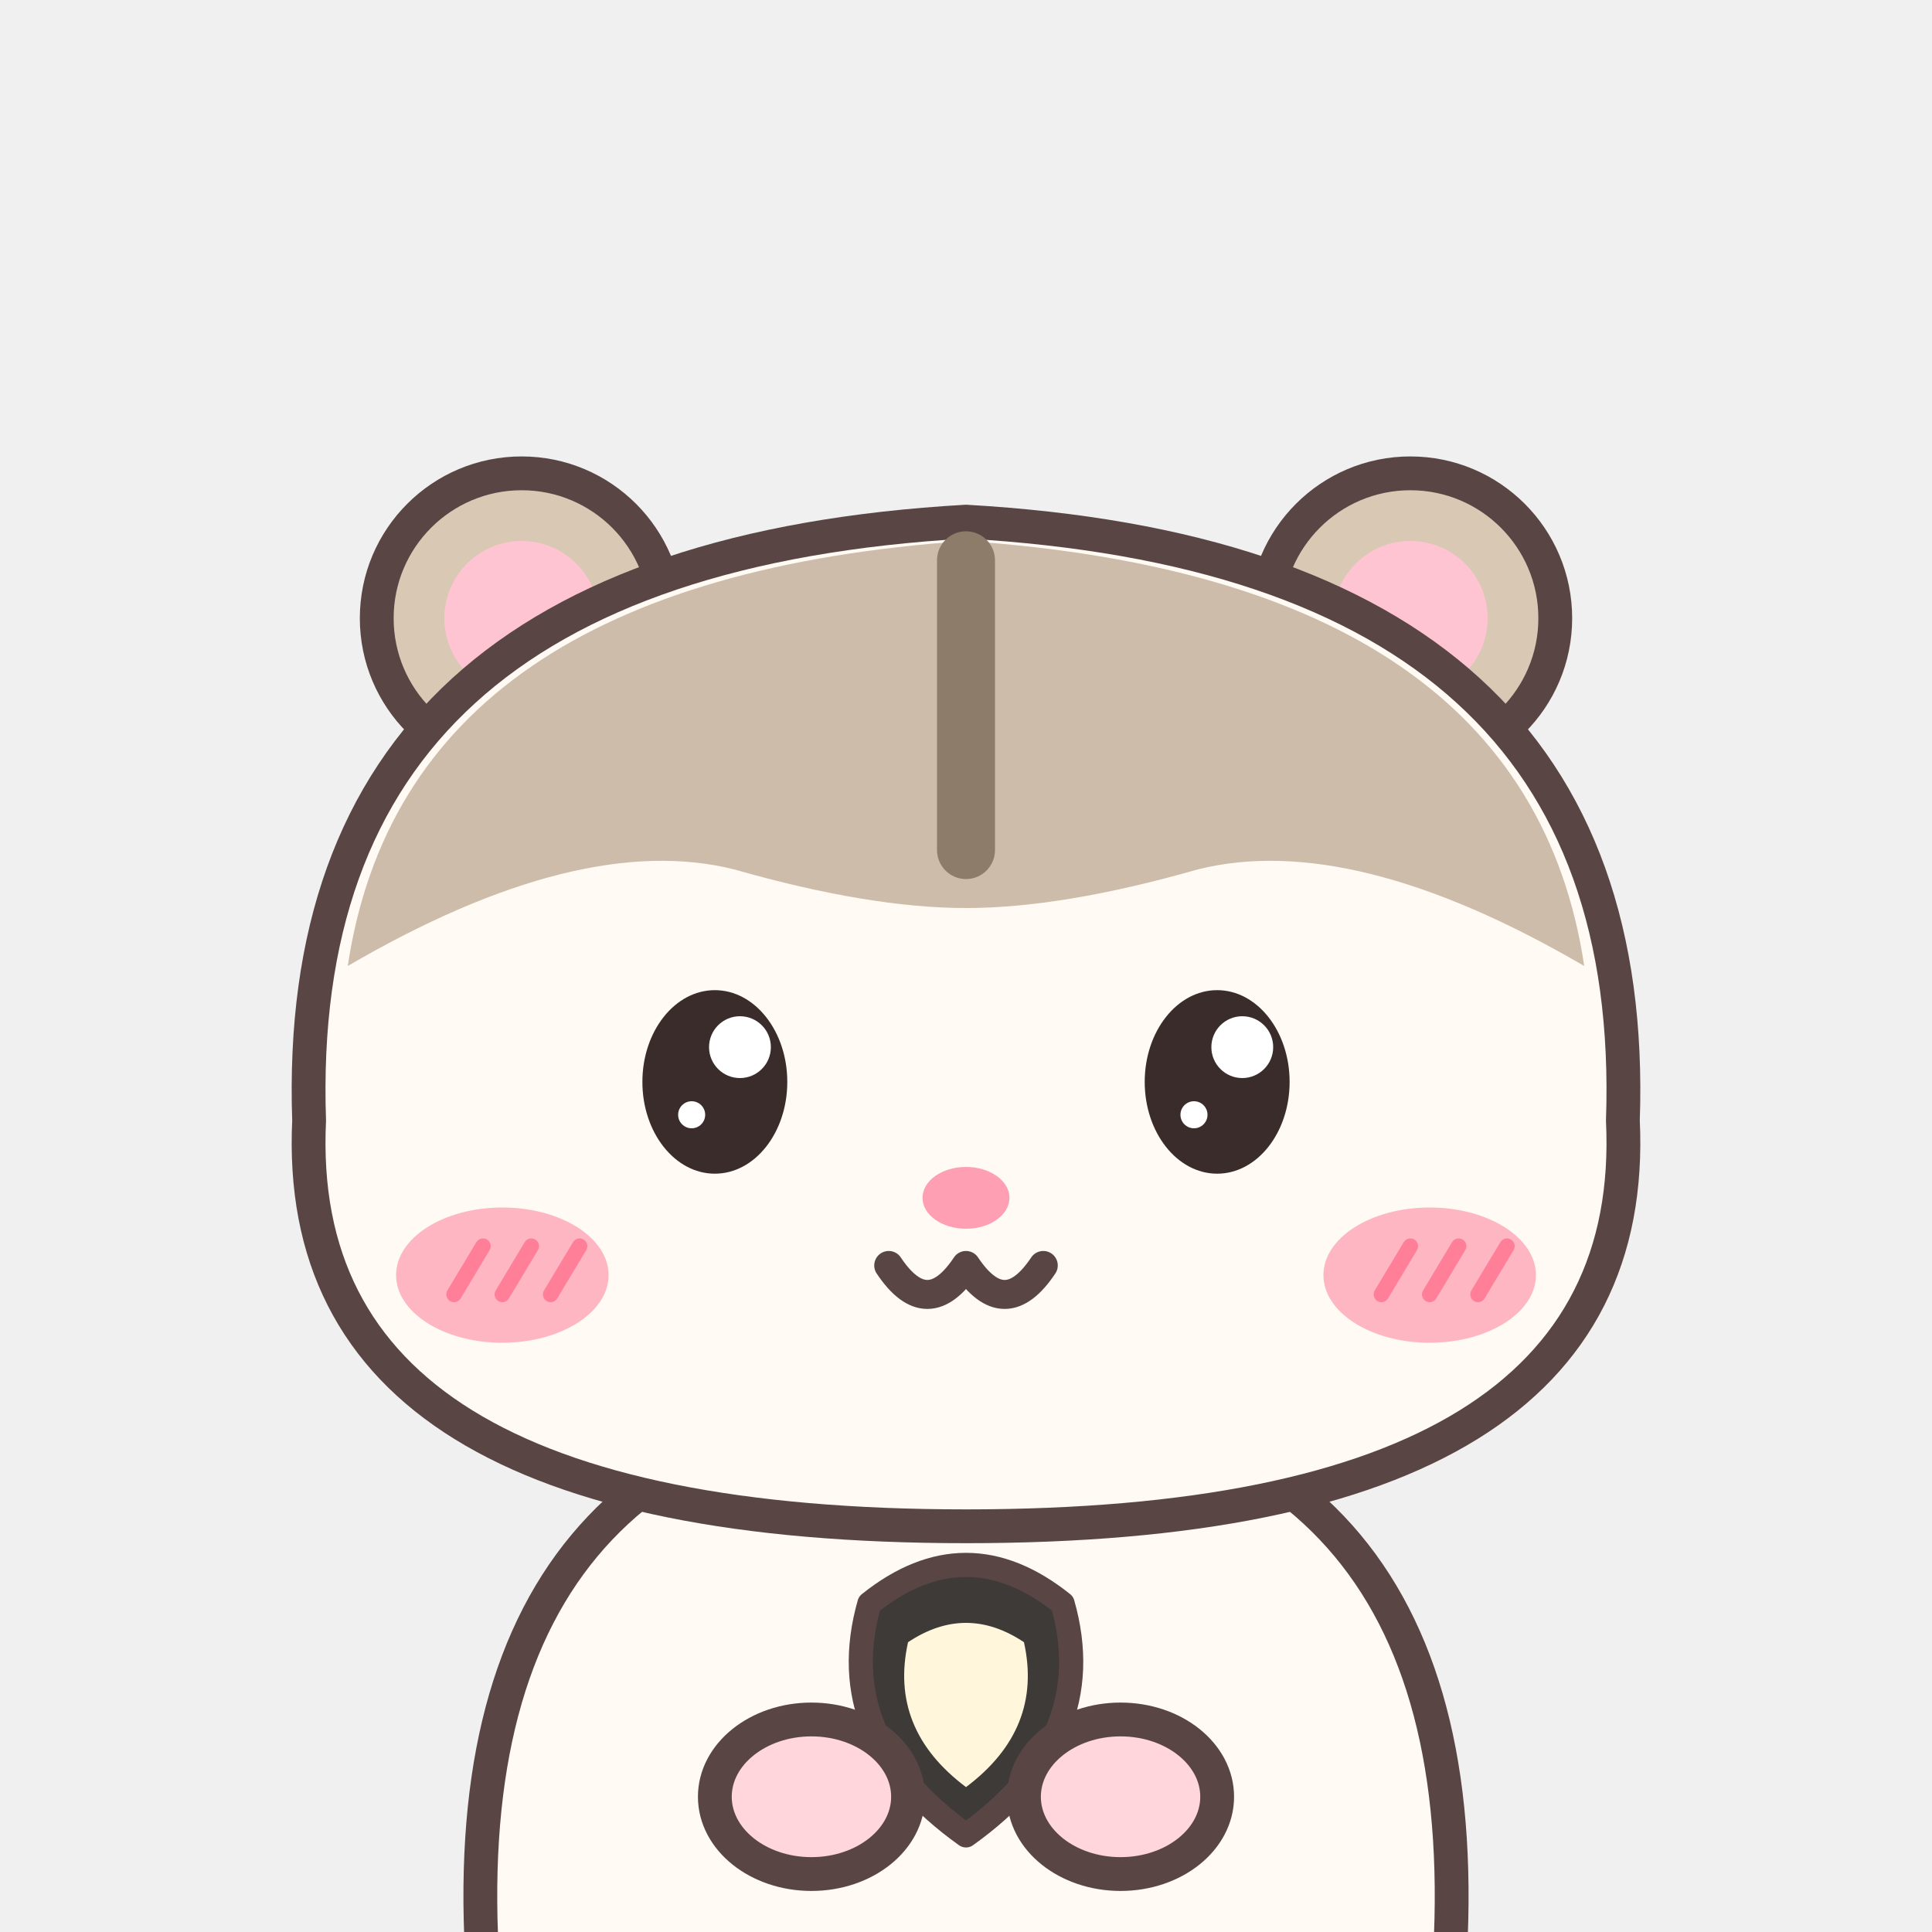
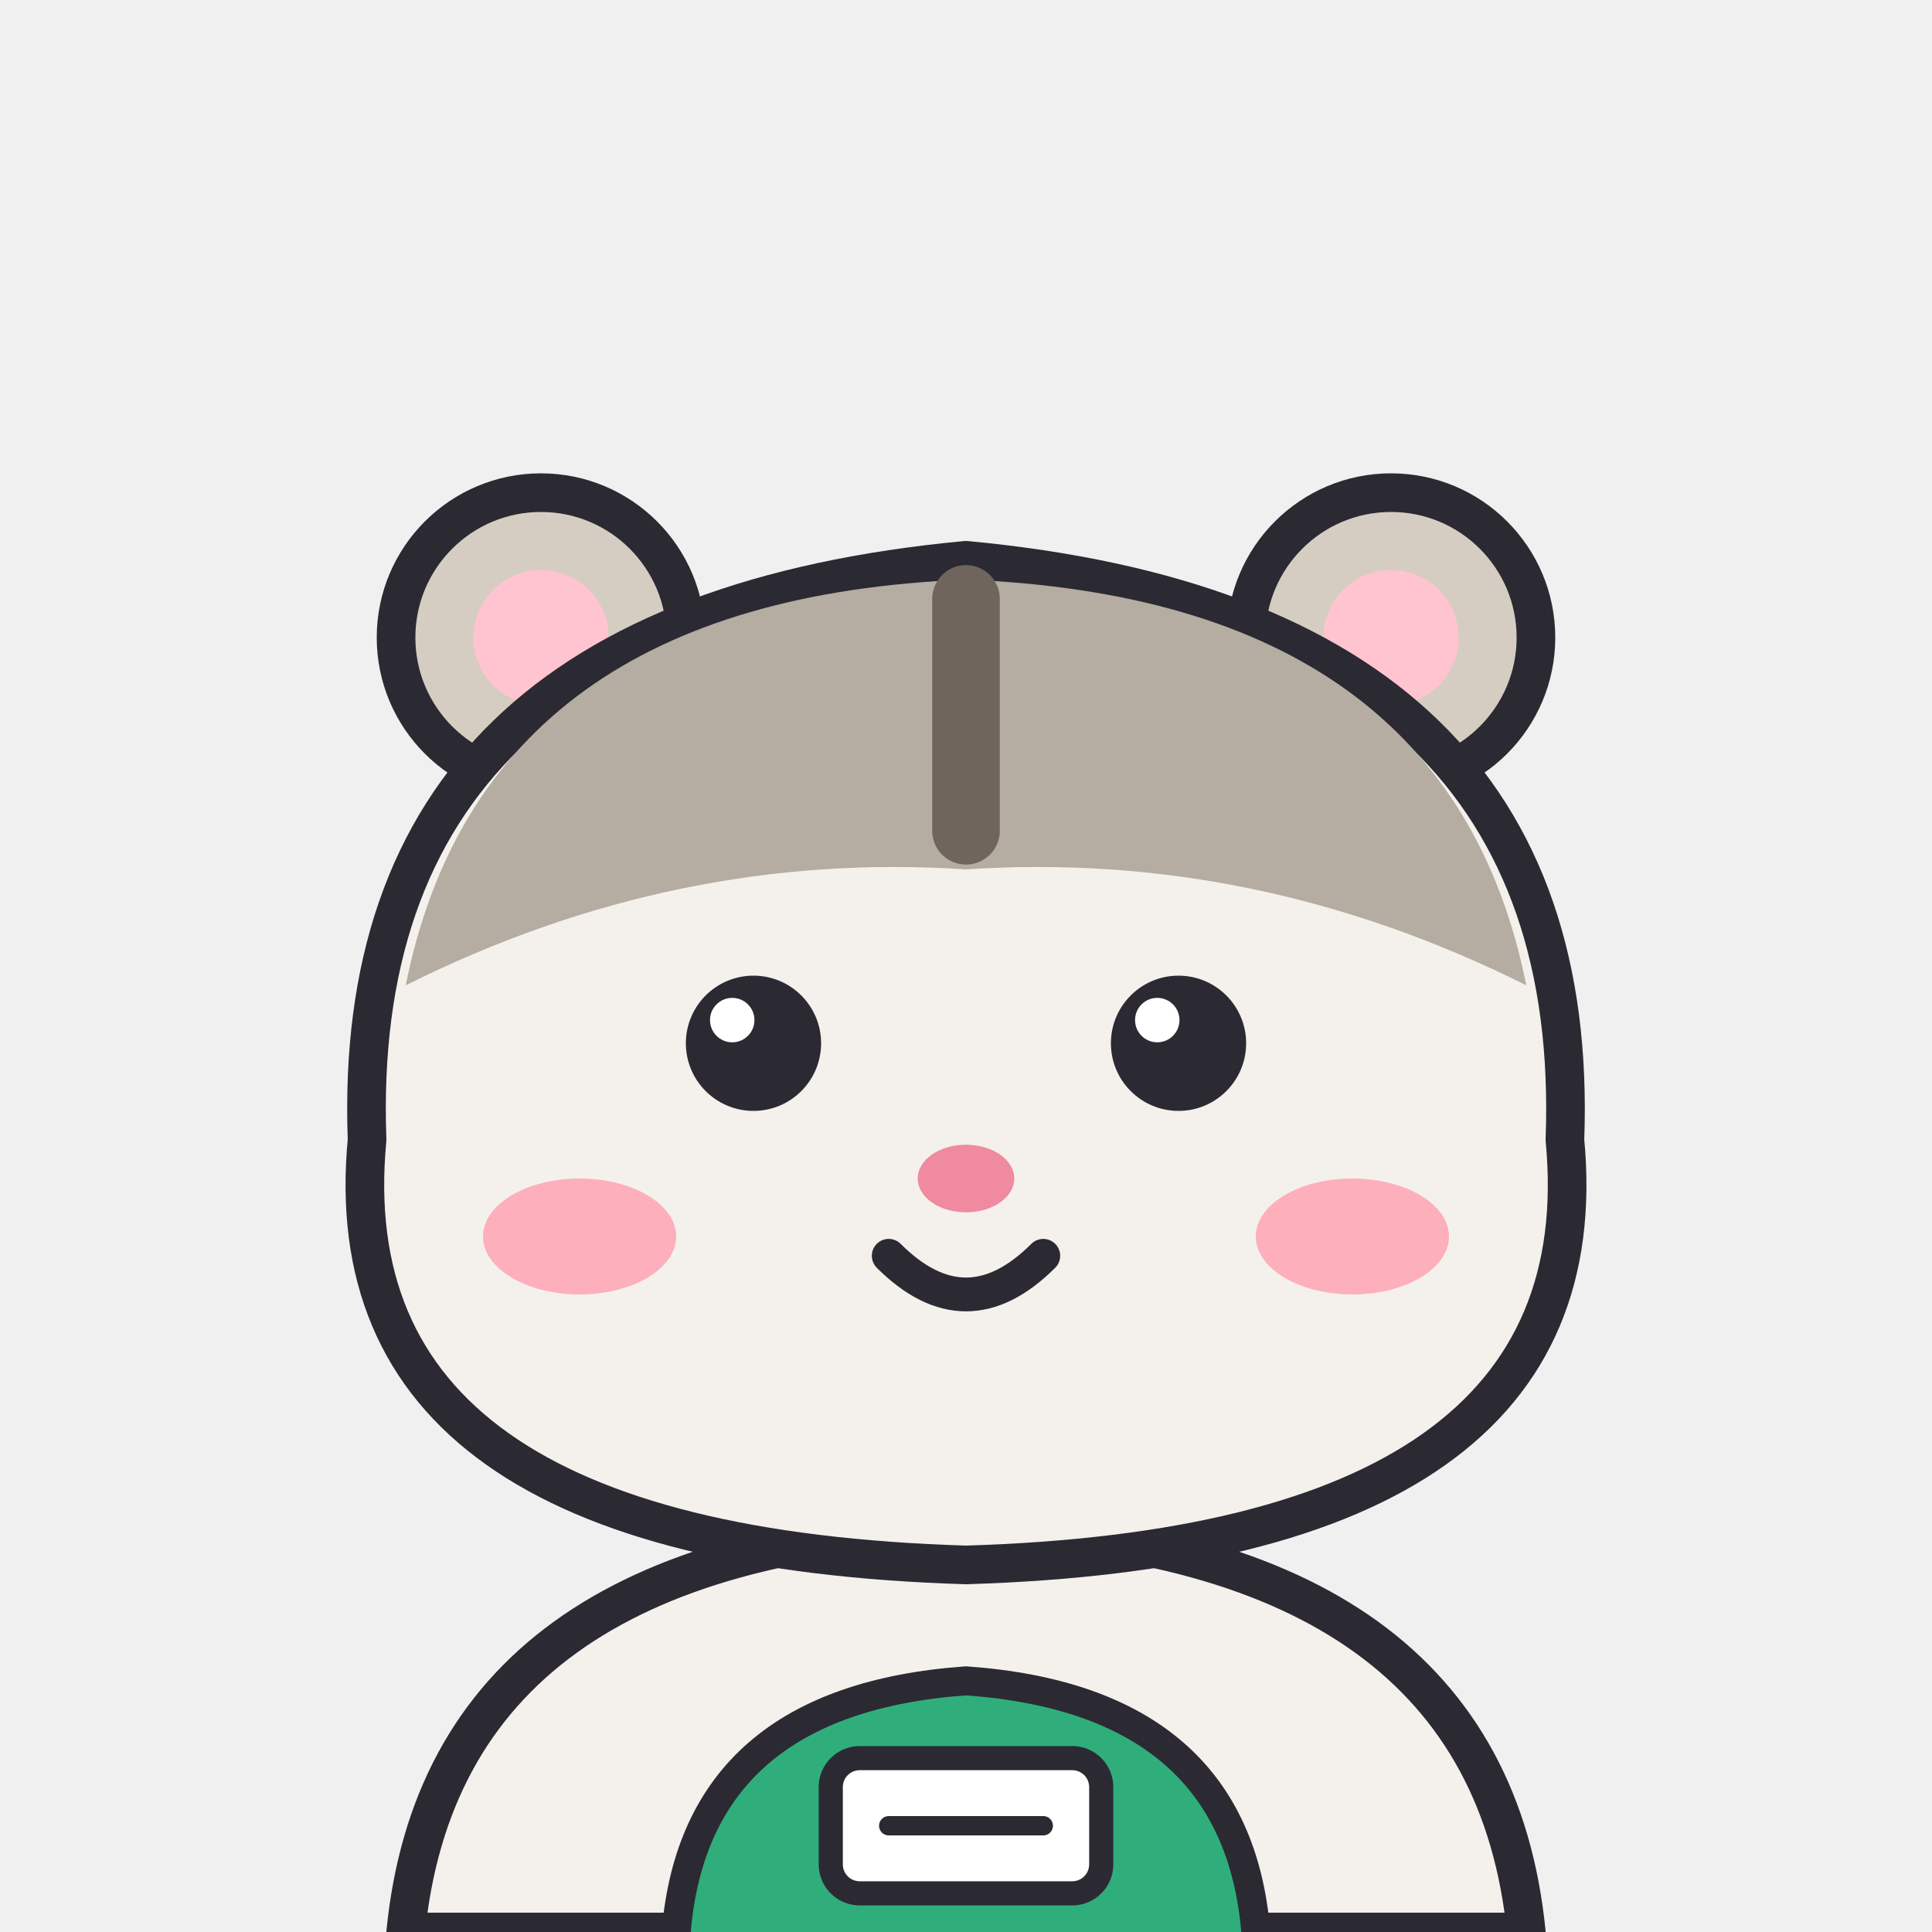
<svg xmlns="http://www.w3.org/2000/svg" viewBox="0 0 200 200" role="img" aria-label="ジャンガリアンハムスター">
-   <path d="M50 204 Q46 146 100 144 Q154 146 150 204 Z" fill="#fffaf3" stroke="#5a4545" stroke-width="3.5" stroke-linejoin="round" stroke-linecap="round" />
-   <g transform="translate(0 16)">
-     <path d="M90 150 q10 -8 20 0 q4 14 -10 24 q-14 -10 -10 -24z" fill="#3d3a38" stroke="#5a4545" stroke-width="2.5" stroke-linejoin="round" stroke-linecap="round" />
-     <path d="M94 154 q6 -4 12 0 q2 9 -6 15 q-8 -6 -6 -15z" fill="#fff6dc" />
-   </g>
-   <ellipse cx="84" cy="186" rx="10" ry="8" fill="#ffd6dc" stroke="#5a4545" stroke-width="3.5" stroke-linejoin="round" stroke-linecap="round" />
-   <ellipse cx="116" cy="186" rx="10" ry="8" fill="#ffd6dc" stroke="#5a4545" stroke-width="3.5" stroke-linejoin="round" stroke-linecap="round" />
-   <circle cx="54" cy="64" r="15" fill="#d9c8b4" stroke="#5a4545" stroke-width="3.5" stroke-linejoin="round" stroke-linecap="round" />
-   <circle cx="146" cy="64" r="15" fill="#d9c8b4" stroke="#5a4545" stroke-width="3.5" stroke-linejoin="round" stroke-linecap="round" />
-   <circle cx="54" cy="64" r="8" fill="#ffc4d2" />
-   <circle cx="146" cy="64" r="8" fill="#ffc4d2" />
-   <path d="M32 116 Q30 58 100 54 Q170 58 168 116 Q170 158 100 158 Q30 158 32 116 Z" fill="#fffaf3" stroke="#5a4545" stroke-width="3.5" stroke-linejoin="round" stroke-linecap="round" />
-   <path d="M36 100 Q42 60 100 56 Q158 60 164 100 Q140 86 124 90 Q110 94 100 94 Q90 94 76 90 Q60 86 36 100 Z" fill="#cdbcaa" />
-   <path d="M100 58 V88" stroke="#8e7c6a" stroke-width="6" stroke-linecap="round" />
-   <ellipse cx="100" cy="124" rx="4.5" ry="3.2" fill="#ff9fb4" />
-   <ellipse cx="52" cy="132" rx="11" ry="7" fill="#ffaabb" opacity="0.85" />
-   <path d="M47 134 l3 -5 M52 134 l3 -5 M57 134 l3 -5" stroke="#ff7f99" stroke-width="1.6" stroke-linecap="round" />
-   <ellipse cx="148" cy="132" rx="11" ry="7" fill="#ffaabb" opacity="0.85" />
-   <path d="M143 134 l3 -5 M148 134 l3 -5 M153 134 l3 -5" stroke="#ff7f99" stroke-width="1.6" stroke-linecap="round" />
-   <ellipse cx="74" cy="112" rx="7.5" ry="9.5" fill="#3b2c2c" />
-   <circle cx="76.6" cy="108.4" r="3.2" fill="#fff" />
-   <circle cx="71.6" cy="115.4" r="1.4" fill="#fff" />
-   <ellipse cx="126" cy="112" rx="7.5" ry="9.5" fill="#3b2c2c" />
-   <circle cx="128.6" cy="108.4" r="3.2" fill="#fff" />
-   <circle cx="123.6" cy="115.4" r="1.4" fill="#fff" />
-   <path d="M92 131 Q96 137 100 131 Q104 137 108 131" fill="none" stroke="#5a4545" stroke-width="3" stroke-linecap="round" stroke-linejoin="round" />
+   <path d="M42 200 Q46 160 100 158 Q154 160 158 200 Z" fill="#f4f1ec" stroke="#2b2a33" stroke-width="4" stroke-linejoin="round" />
+   <path d="M70 200 Q72 176 100 174 Q128 176 130 200" fill="#2fae7c" stroke="#2b2a33" stroke-width="3" stroke-linejoin="round" />
+   <rect x="86" y="182" width="28" height="14" rx="3" fill="#fff" stroke="#2b2a33" stroke-width="2.5" stroke-linejoin="round" />
+   <path d="M92 189 h16" stroke="#2b2a33" stroke-width="2" stroke-linecap="round" />
+   <circle cx="56" cy="66" r="15" fill="#d6cdc2" stroke="#2b2a33" stroke-width="4" stroke-linejoin="round" />
+   <circle cx="144" cy="66" r="15" fill="#d6cdc2" stroke="#2b2a33" stroke-width="4" stroke-linejoin="round" />
+   <circle cx="56" cy="66" r="7" fill="#ffc4cf" />
+   <circle cx="144" cy="66" r="7" fill="#ffc4cf" />
+   <path d="M38 118 Q36 64 100 58 Q164 64 162 118 Q166 160 100 162 Q34 160 38 118 Z" fill="#f4f1ec" stroke="#2b2a33" stroke-width="4" stroke-linejoin="round" />
+   <path d="M42 102 Q50 62 100 60 Q150 62 158 102 Q130 88 100 90 Q70 88 42 102 Z" fill="#b5aca2" />
+   <path d="M100 62 V86" stroke="#6f655c" stroke-width="7" stroke-linecap="round" />
+   <ellipse cx="100" cy="122" rx="5" ry="3.5" fill="#f08aa0" />
+   <ellipse cx="60" cy="128" rx="10" ry="6" fill="#ff9fb0" opacity="0.8" />
+   <ellipse cx="140" cy="128" rx="10" ry="6" fill="#ff9fb0" opacity="0.8" />
+   <circle cx="78" cy="108" r="7" fill="#2b2a33" />
+   <circle cx="75.8" cy="105.6" r="2.3" fill="#fff" />
+   <circle cx="122" cy="108" r="7" fill="#2b2a33" />
+   <circle cx="119.8" cy="105.6" r="2.3" fill="#fff" />
+   <path d="M92 130 Q100 138 108 130" fill="none" stroke="#2b2a33" stroke-width="3.5" stroke-linecap="round" stroke-linejoin="round" />
</svg>
